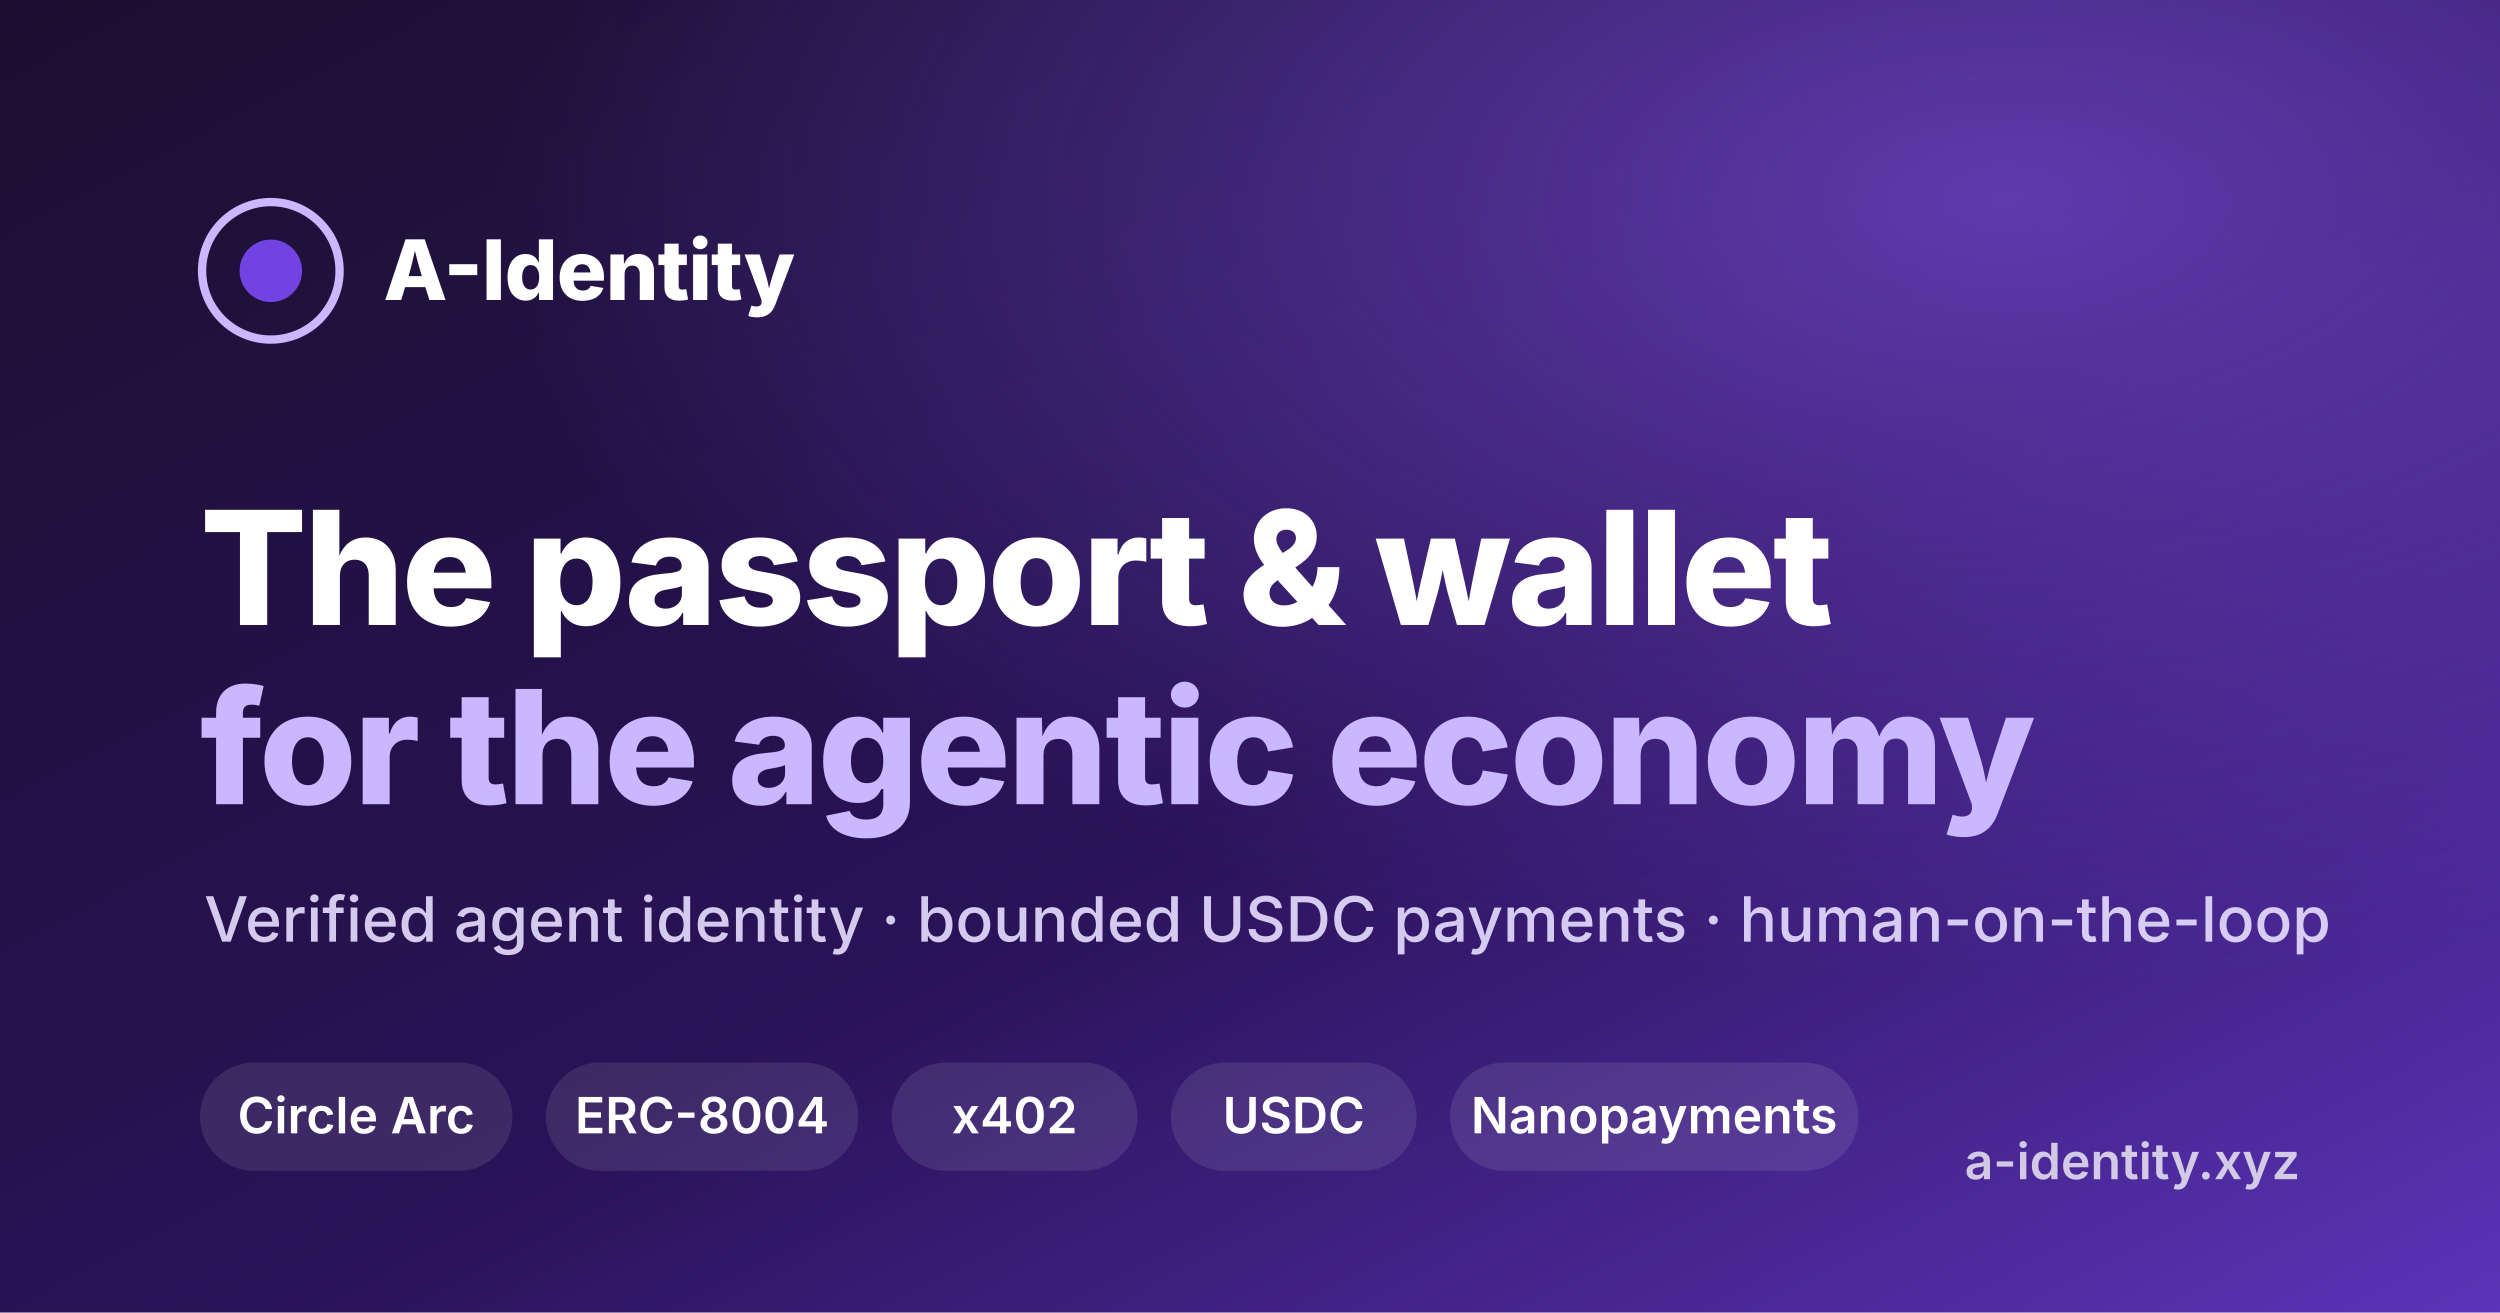
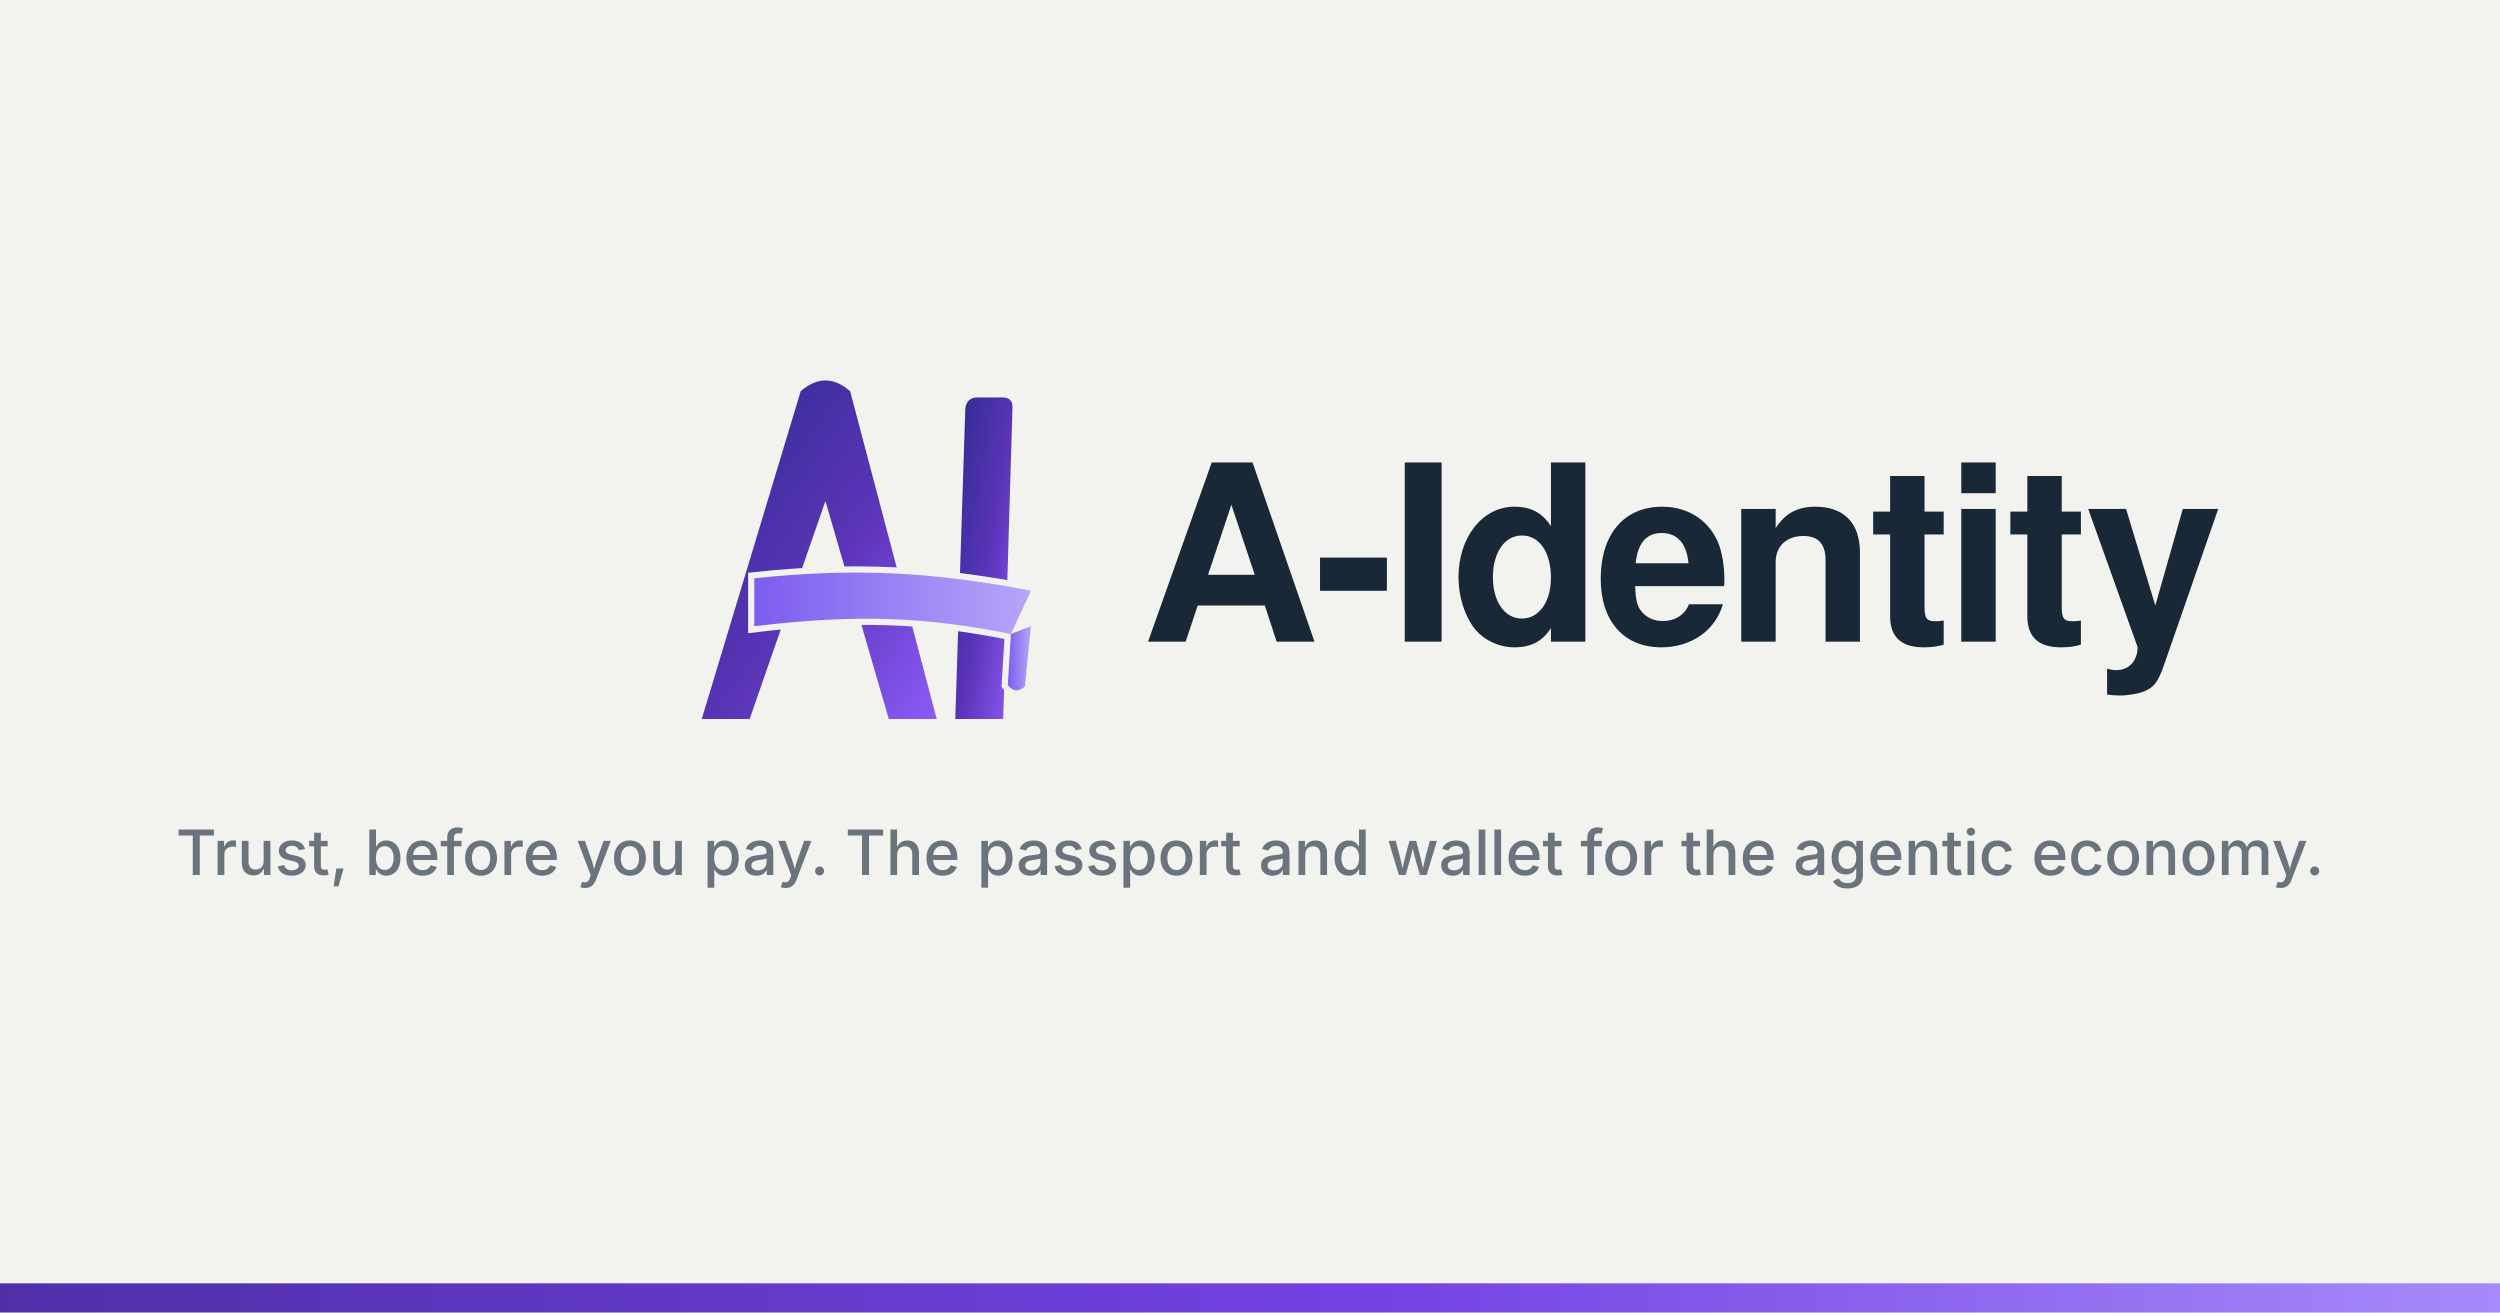
- <svg xmlns="http://www.w3.org/2000/svg" width="1200" height="630" viewBox="0 0 1200 630" font-family="Inter, Helvetica, Arial, sans-serif">
+ <svg xmlns="http://www.w3.org/2000/svg" width="1200" height="630" viewBox="0 0 1200 630">
  <defs>
-     <linearGradient id="bg" x1="0" y1="0" x2="1" y2="1">
-       <stop offset="0" stop-color="#1b1030" />
-       <stop offset="0.55" stop-color="#2a1258" />
-       <stop offset="1" stop-color="#5b34b8" />
+     <linearGradient id="grad" x1="0" y1="0" x2="1" y2="1">
+       <stop offset="0" stop-color="#2E2B8F" />
+       <stop offset="0.55" stop-color="#5B34B8" />
+       <stop offset="1" stop-color="#8B5CF6" />
    </linearGradient>
-     <radialGradient id="glow" cx="0.8" cy="0.15" r="0.6">
-       <stop offset="0" stop-color="#8b5cf6" stop-opacity="0.55" />
-       <stop offset="1" stop-color="#8b5cf6" stop-opacity="0" />
-     </radialGradient>
+     <linearGradient id="rib" x1="0" y1="0" x2="1" y2="0">
+       <stop offset="0" stop-color="#7C5CF0" />
+       <stop offset="1" stop-color="#B7A6F8" />
+     </linearGradient>
+     <linearGradient id="rail" x1="0" y1="0" x2="1" y2="0">
+       <stop offset="0" stop-color="#4F2FA8" />
+       <stop offset="0.55" stop-color="#7342E2" />
+       <stop offset="1" stop-color="#A78BFA" />
+     </linearGradient>
+     <mask id="gap" maskUnits="userSpaceOnUse" x="0" y="0" width="512" height="512">
+       <rect width="512" height="512" fill="#fff" />
+       <path d="M 108 290 C 240 276 340 282 466 306 L 440 362 C 330 340 240 336 108 352 Z" fill="#000" stroke="#000" stroke-width="16" />
+       <path d="M 440 362 L 466 352 L 458 430 Q 446 441 436 428 Z" fill="#000" stroke="#000" stroke-width="16" />
+     </mask>
  </defs>
-   <rect width="1200" height="630" fill="url(#bg)" />
-   <rect width="1200" height="630" fill="url(#glow)" />
-   <g transform="translate(96,96)">
-     <circle cx="34" cy="34" r="33" fill="none" stroke="#c9b8ff" stroke-width="4" />
-     <circle cx="34" cy="34" r="15" fill="#7342e2" />
-     <text x="88" y="48" font-size="40" font-weight="800" fill="#ffffff" letter-spacing="-0.5">A-Identity</text>
+   <rect width="1200" height="630" fill="#f2f2ee" />
+   <g transform="translate(322 170) scale(0.371)">
+     <g mask="url(#gap)">
+       <path d="M 40 472 L 168 48 Q 200 20 232 48 L 344 472 L 282 472 L 200 190 L 102 472 Z" fill="url(#grad)" />
+       <path d="M 368 472 L 381 70 Q 383 56 397 56 L 429 56 Q 443 56 442 70 L 430 472 Z" fill="url(#grad)" />
+     </g>
+     <path d="M 108 290 C 240 276 340 282 466 306 L 440 362 C 330 340 240 336 108 352 Z" fill="url(#rib)" />
+     <path d="M 440 362 L 466 352 L 458 430 Q 446 441 436 428 Z" fill="url(#rib)" />
  </g>
-   <text x="96" y="300" font-size="76" font-weight="800" fill="#ffffff" letter-spacing="-1.5">The passport &amp; wallet</text>
-   <text x="96" y="386" font-size="76" font-weight="800" fill="#c9b8ff" letter-spacing="-1.5">for the agentic economy</text>
-   <text x="98" y="452" font-size="30" font-weight="500" fill="#e7deff" opacity="0.9">Verified agent identity · bounded USDC payments · human-on-the-loop</text>
-   <g transform="translate(96,510)" font-size="24" font-weight="600" fill="#ffffff">
-     <g>
-       <rect width="150" height="52" rx="26" fill="#ffffff" fill-opacity="0.10" />
-       <text x="75" y="34" text-anchor="middle">Circle Arc</text>
-     </g>
-     <g transform="translate(166,0)">
-       <rect width="150" height="52" rx="26" fill="#ffffff" fill-opacity="0.10" />
-       <text x="75" y="34" text-anchor="middle">ERC-8004</text>
-     </g>
-     <g transform="translate(332,0)">
-       <rect width="118" height="52" rx="26" fill="#ffffff" fill-opacity="0.10" />
-       <text x="59" y="34" text-anchor="middle">x402</text>
-     </g>
-     <g transform="translate(466,0)">
-       <rect width="118" height="52" rx="26" fill="#ffffff" fill-opacity="0.10" />
-       <text x="59" y="34" text-anchor="middle">USDC</text>
-     </g>
-     <g transform="translate(600,0)">
-       <rect width="196" height="52" rx="26" fill="#ffffff" fill-opacity="0.10" />
-       <text x="98" y="34" text-anchor="middle">Nanopayments</text>
-     </g>
-   </g>
-   <text x="1104" y="566" text-anchor="end" font-size="24" font-weight="600" fill="#ffffff" opacity="0.75">a-identity.xyz</text>
+   <text x="548" y="308" font-family="Helvetica Now Display, Helvetica, Arial, sans-serif" font-weight="bold" font-size="118" letter-spacing="-3" fill="#192837">A-Identity</text>
+   <text x="600" y="420" text-anchor="middle" font-family="Inter, Helvetica, Arial, sans-serif" font-weight="500" font-size="30" fill="rgba(25,40,55,0.62)">Trust, before you pay. The passport and wallet for the agentic economy.</text>
+   <rect x="0" y="616" width="1200" height="14" fill="url(#rail)" />
</svg>
